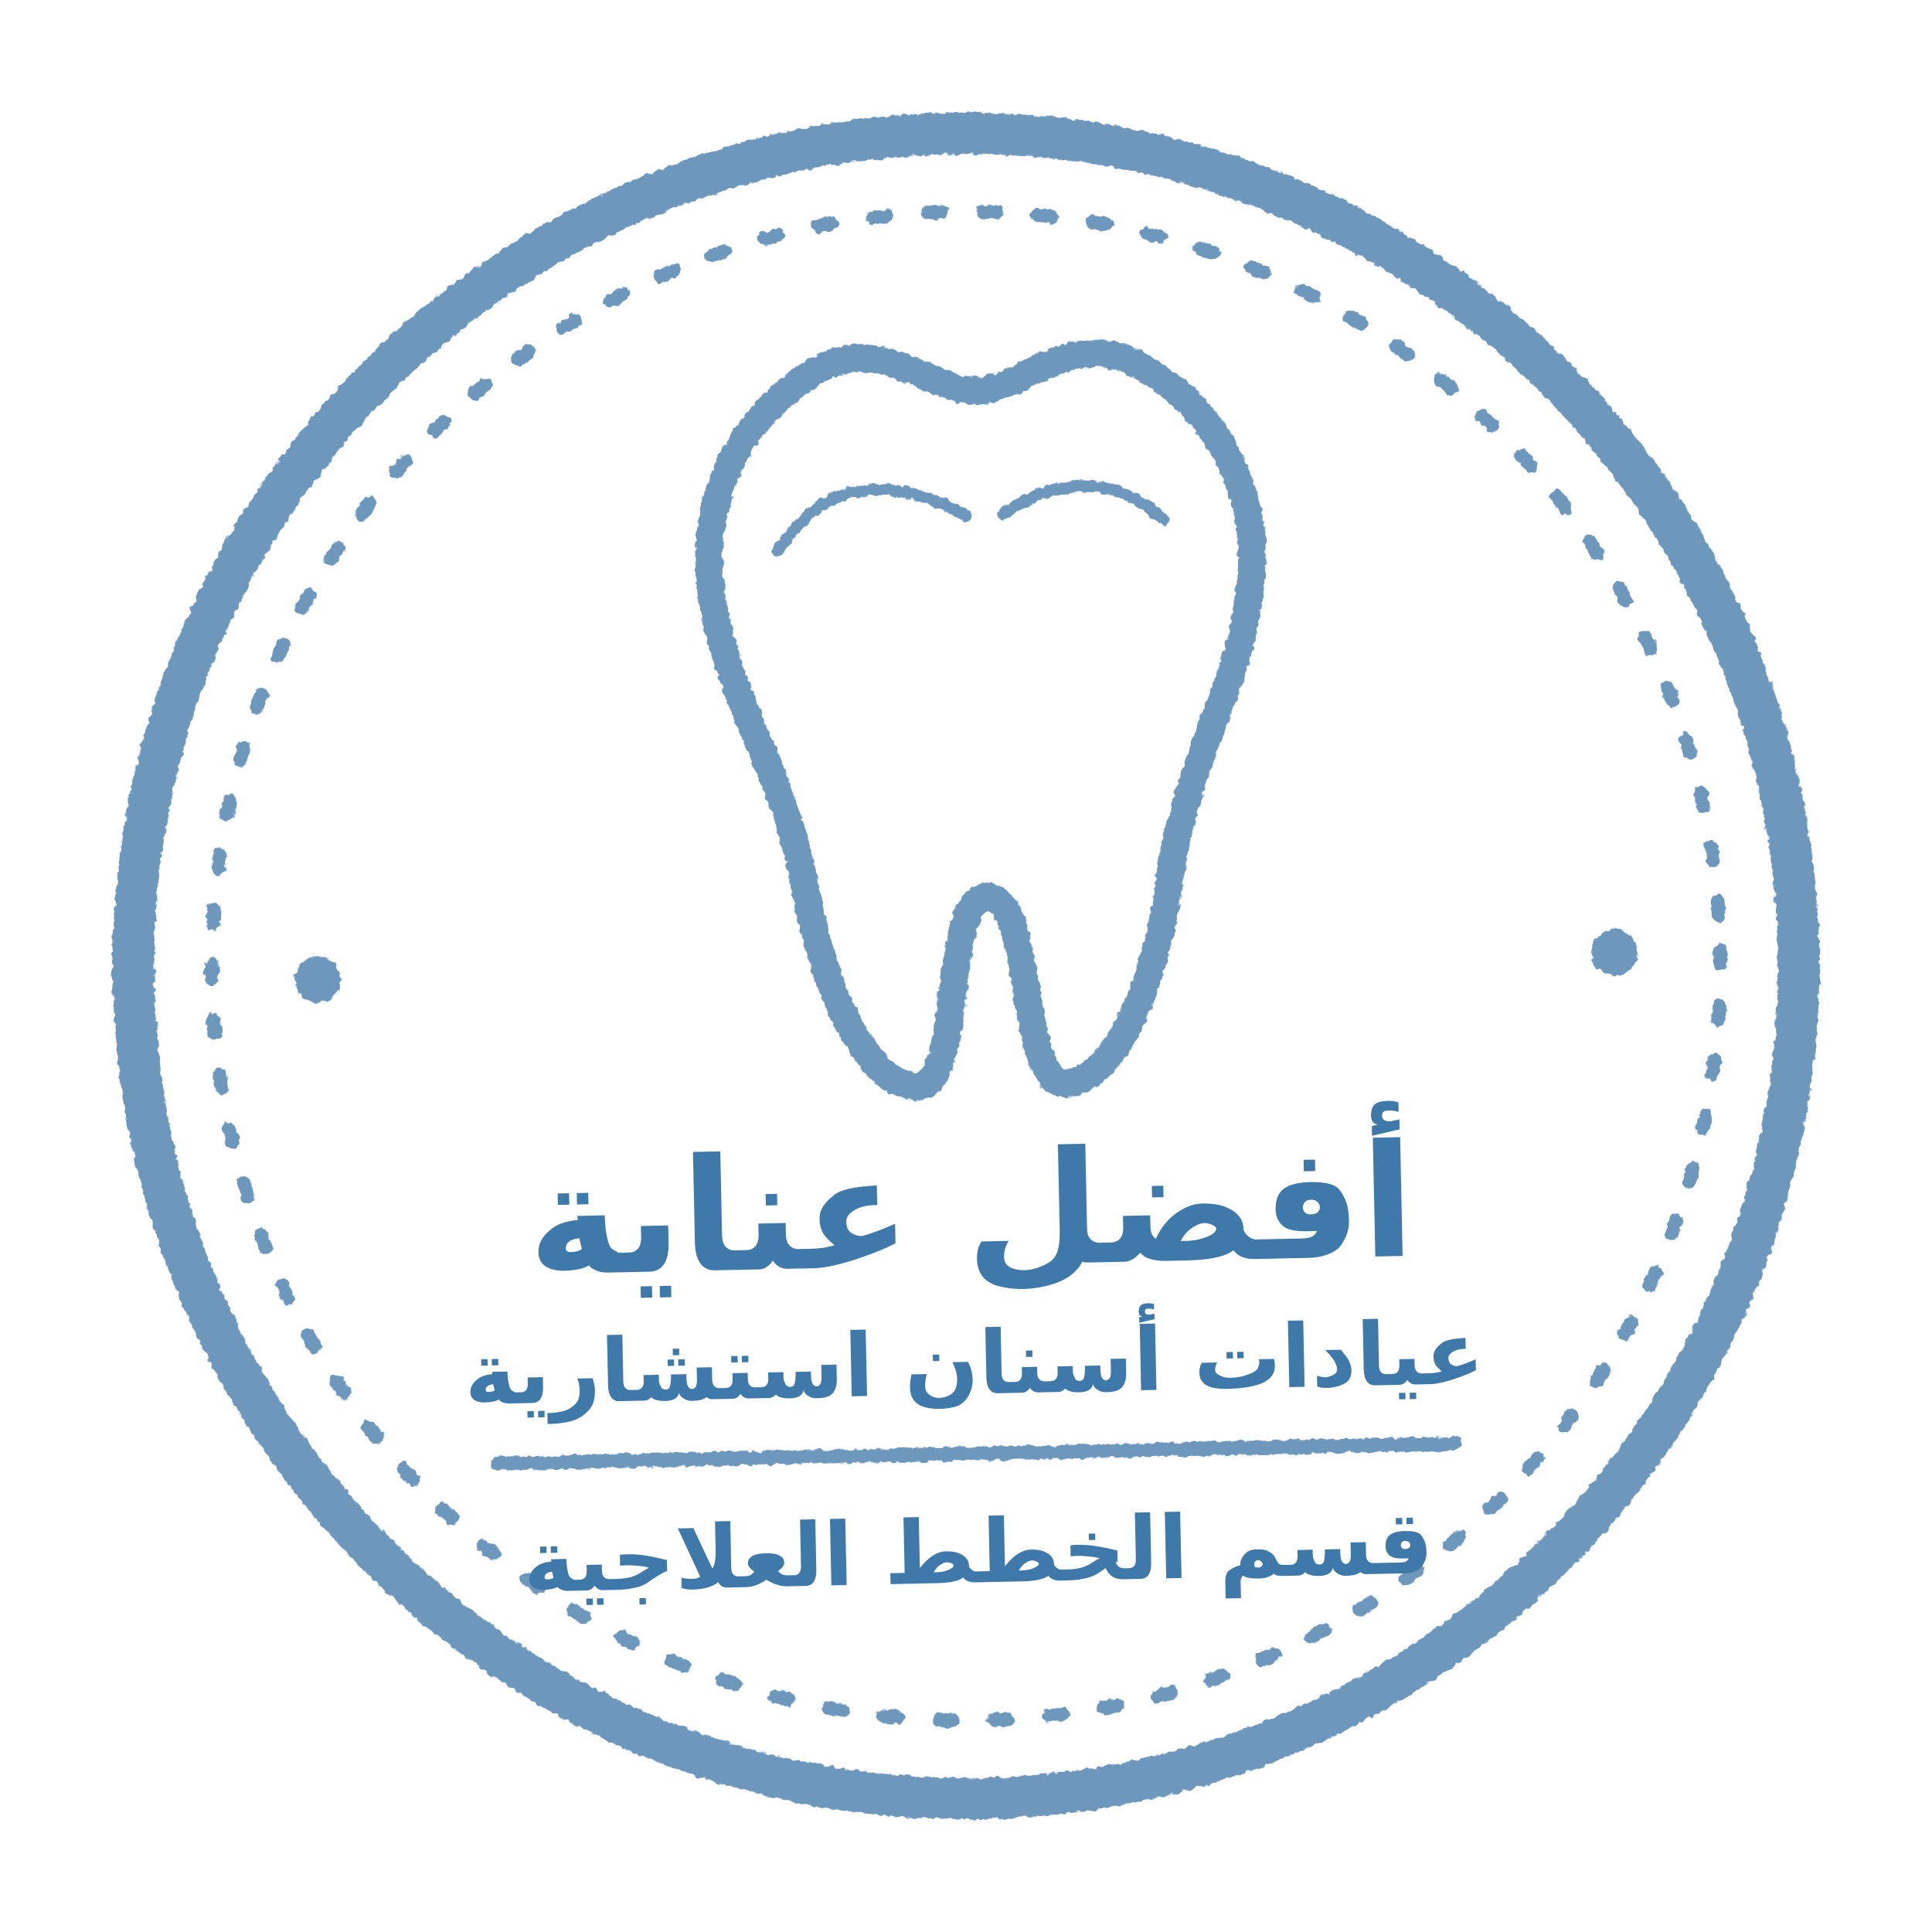
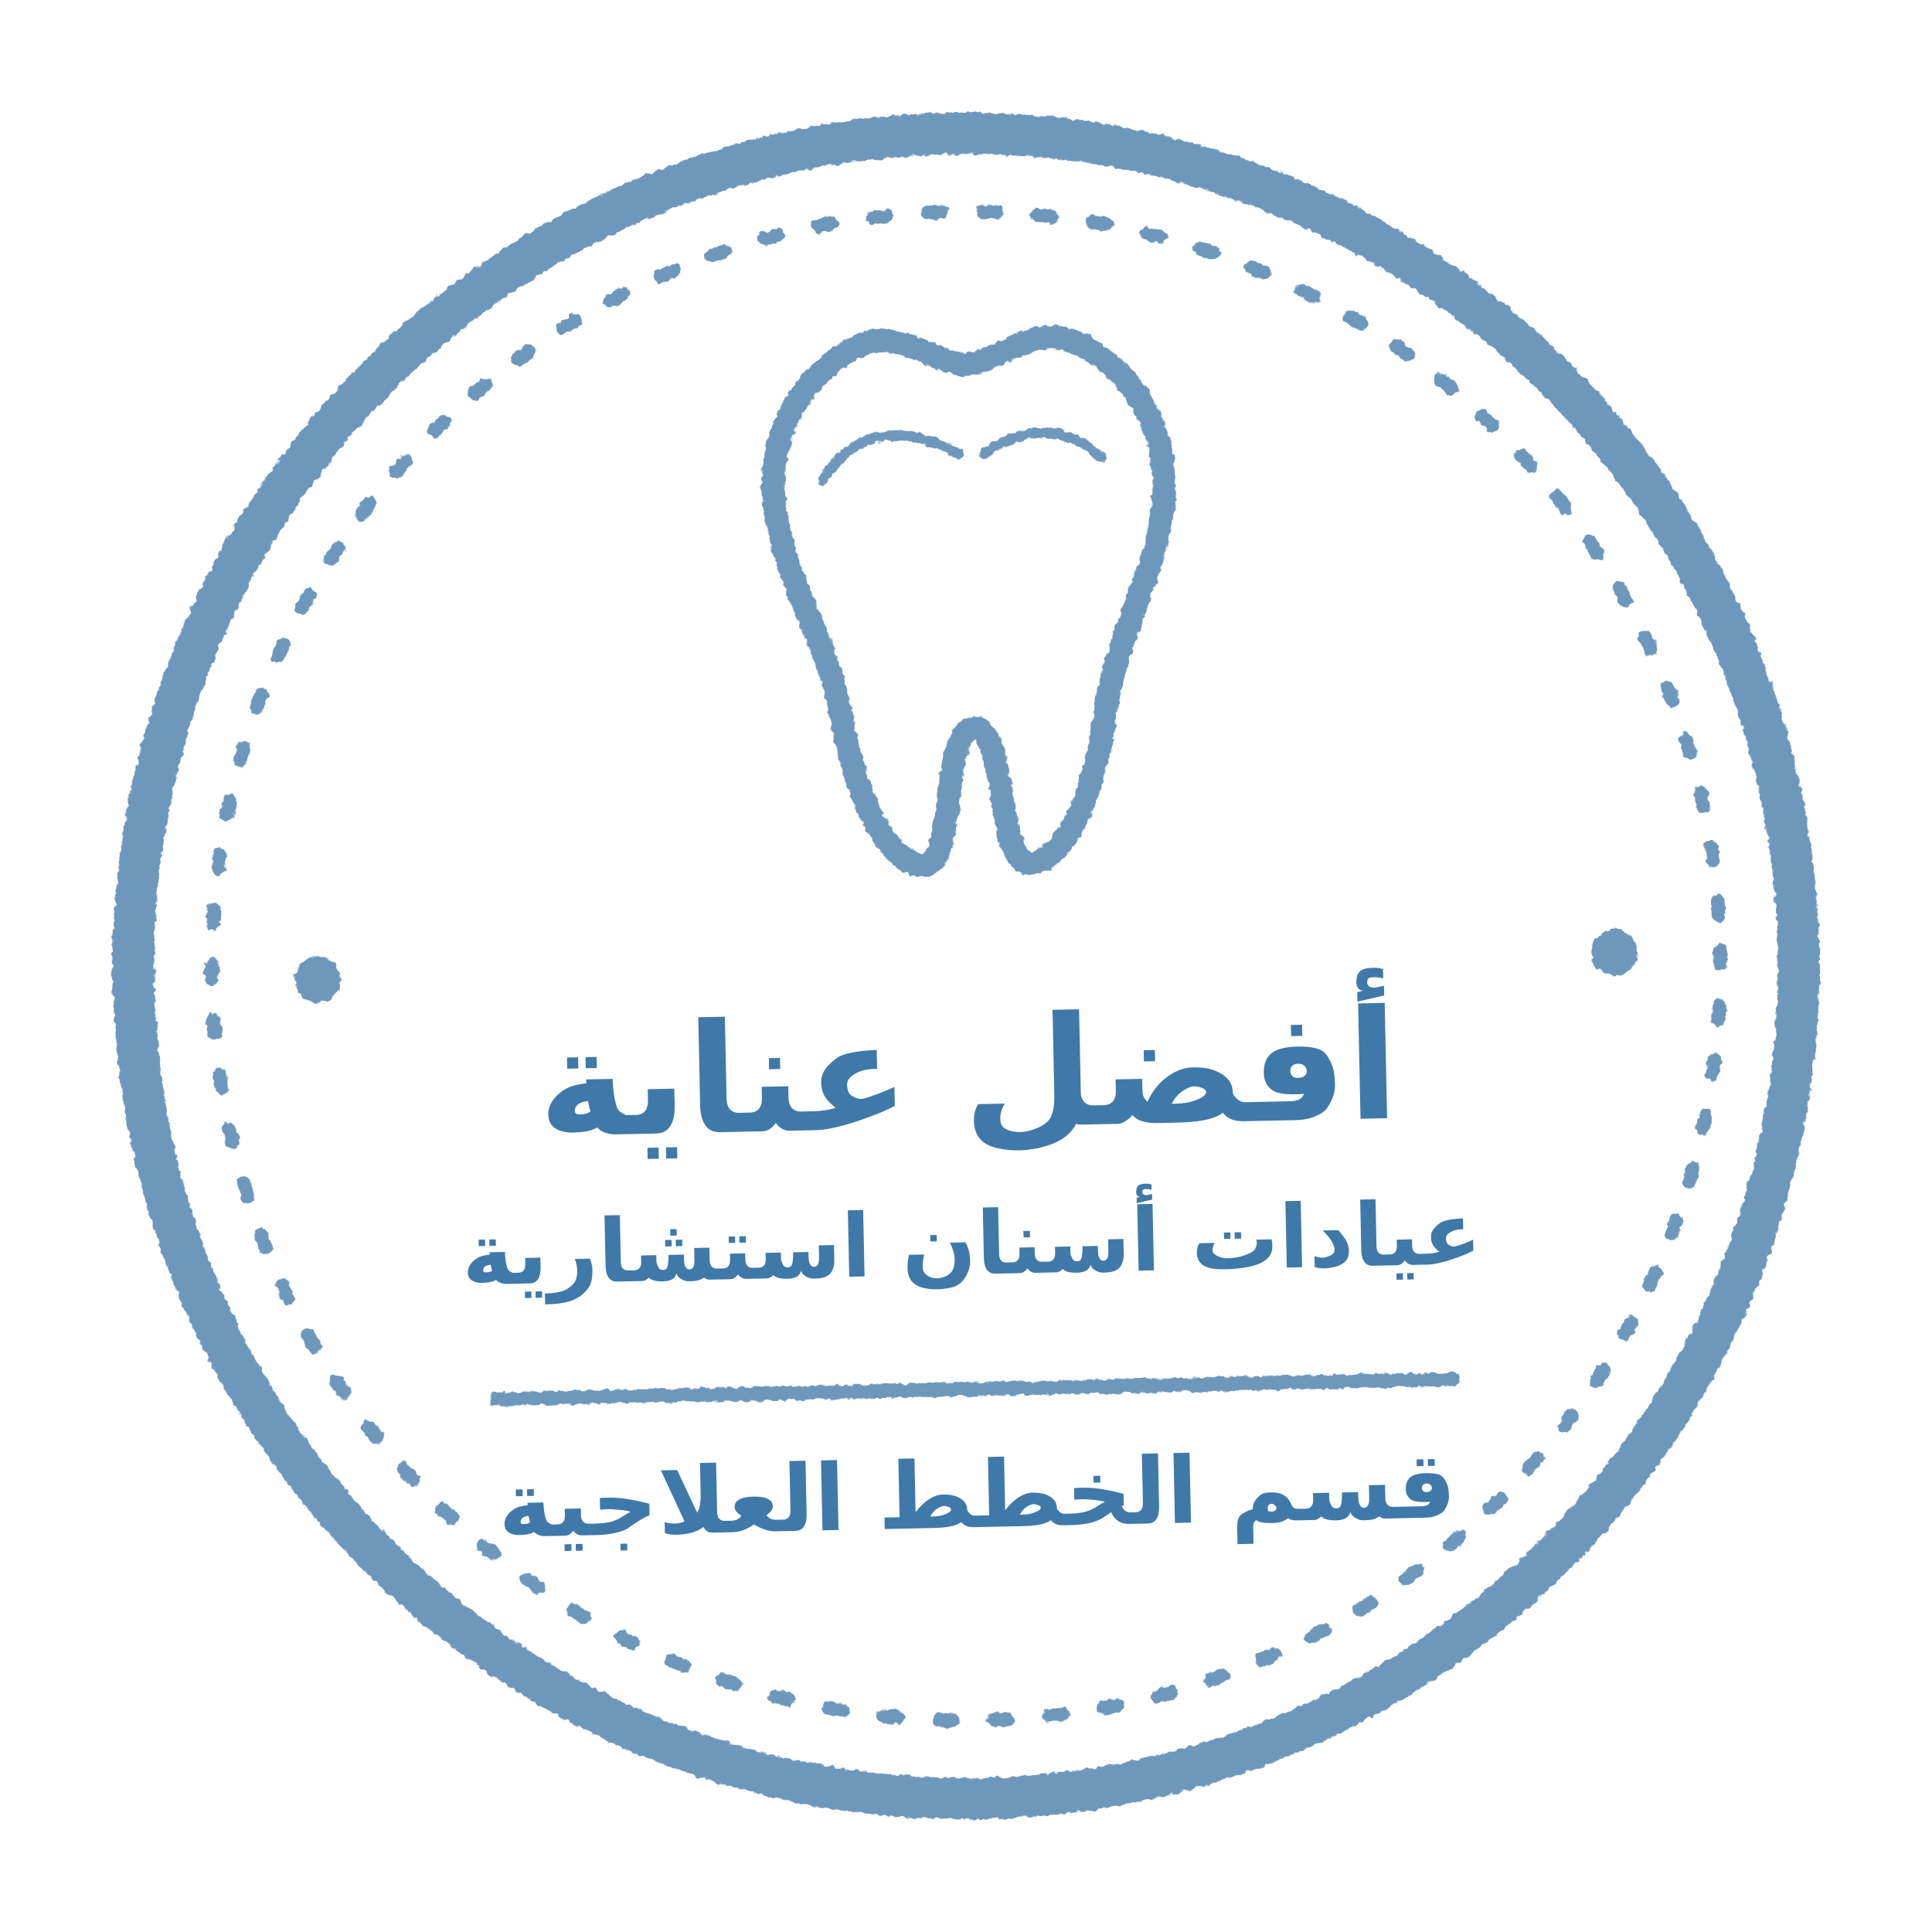
<svg xmlns="http://www.w3.org/2000/svg" width="420" height="420" viewBox="0 0 420 420" role="img" aria-labelledby="title description">
  <defs>
    <filter id="ink" x="-8%" y="-8%" width="116%" height="116%">
      <feTurbulence type="fractalNoise" baseFrequency=".72" numOctaves="2" seed="19" result="noise" />
      <feDisplacementMap in="SourceGraphic" in2="noise" scale="1.25" xChannelSelector="R" yChannelSelector="G" />
      <feComponentTransfer>
        <feFuncA type="table" tableValues="0 .78" />
      </feComponentTransfer>
    </filter>
    <style>
      .ink{fill:none;stroke:#155b96;stroke-linecap:round;stroke-linejoin:round}
      .text{fill:#155b96;font-family:"IBM Plex Sans Arabic","Tahoma","Arial",sans-serif;text-anchor:middle;direction:rtl}
    </style>
  </defs>
  <g transform="rotate(-1.2 210 210)" opacity=".82">
    <g filter="url(#ink)">
      <circle class="ink" cx="210" cy="210" r="181" stroke-width="9" />
      <circle class="ink" cx="210" cy="210" r="164" stroke-width="3" stroke-dasharray="3 9" />
-       <path class="ink" stroke-width="6" d="M180 80c-19 11-27 31-23 52 3 19 14 35 18 58 4 27 14 46 24 46 10 0 6-41 16-41s6 41 16 41c10 0 20-19 24-46 4-23 15-39 18-58 4-21-4-41-23-52-14-8-25 5-35 5s-21-13-35-5z" />
-       <path class="ink" stroke-width="2.5" d="M171 119c11-17 27-15 41-7m8 0c12-8 25-8 35 2" />
-       <path class="ink" stroke-width="3" d="M106 316h208" />
+       <g transform="translate(58 18) scale(.72)">
+         <path class="ink" stroke-width="7" d="M180 80c-19 11-27 31-23 52 3 19 14 35 18 58 4 27 14 46 24 46 10 0 6-41 16-41s6 41 16 41c10 0 20-19 24-46 4-23 15-39 18-58 4-21-4-41-23-52-14-8-25 5-35 5s-21-13-35-5z" />
+         <path class="ink" stroke-width="3" d="M171 119c11-17 27-15 41-7m8 0c12-8 25-8 35 2" />
+       </g>
+       <path class="ink" stroke-width="3" d="M106 302h208" />
      <circle cx="69" cy="210" r="5" fill="#155b96" />
      <circle cx="351" cy="210" r="5" fill="#155b96" />
    </g>
-     <text class="text" x="210" y="275" font-size="34" font-weight="800">أفضل عناية</text>
-     <text class="text" x="210" y="303" font-size="19" font-weight="700">عيادات أسنان استشارية</text>
-     <text class="text" x="210" y="344" font-size="19" font-weight="800">قسم الخطط العلاجية</text>
+     <text class="text" x="210" y="245" font-size="33" font-weight="800">أفضل عناية</text>
+     <text class="text" x="210" y="277" font-size="19" font-weight="700">عيادات أسنان استشارية</text>
+     <text class="text" x="210" y="332" font-size="20" font-weight="800">قسم الخطط العلاجية</text>
  </g>
</svg>
